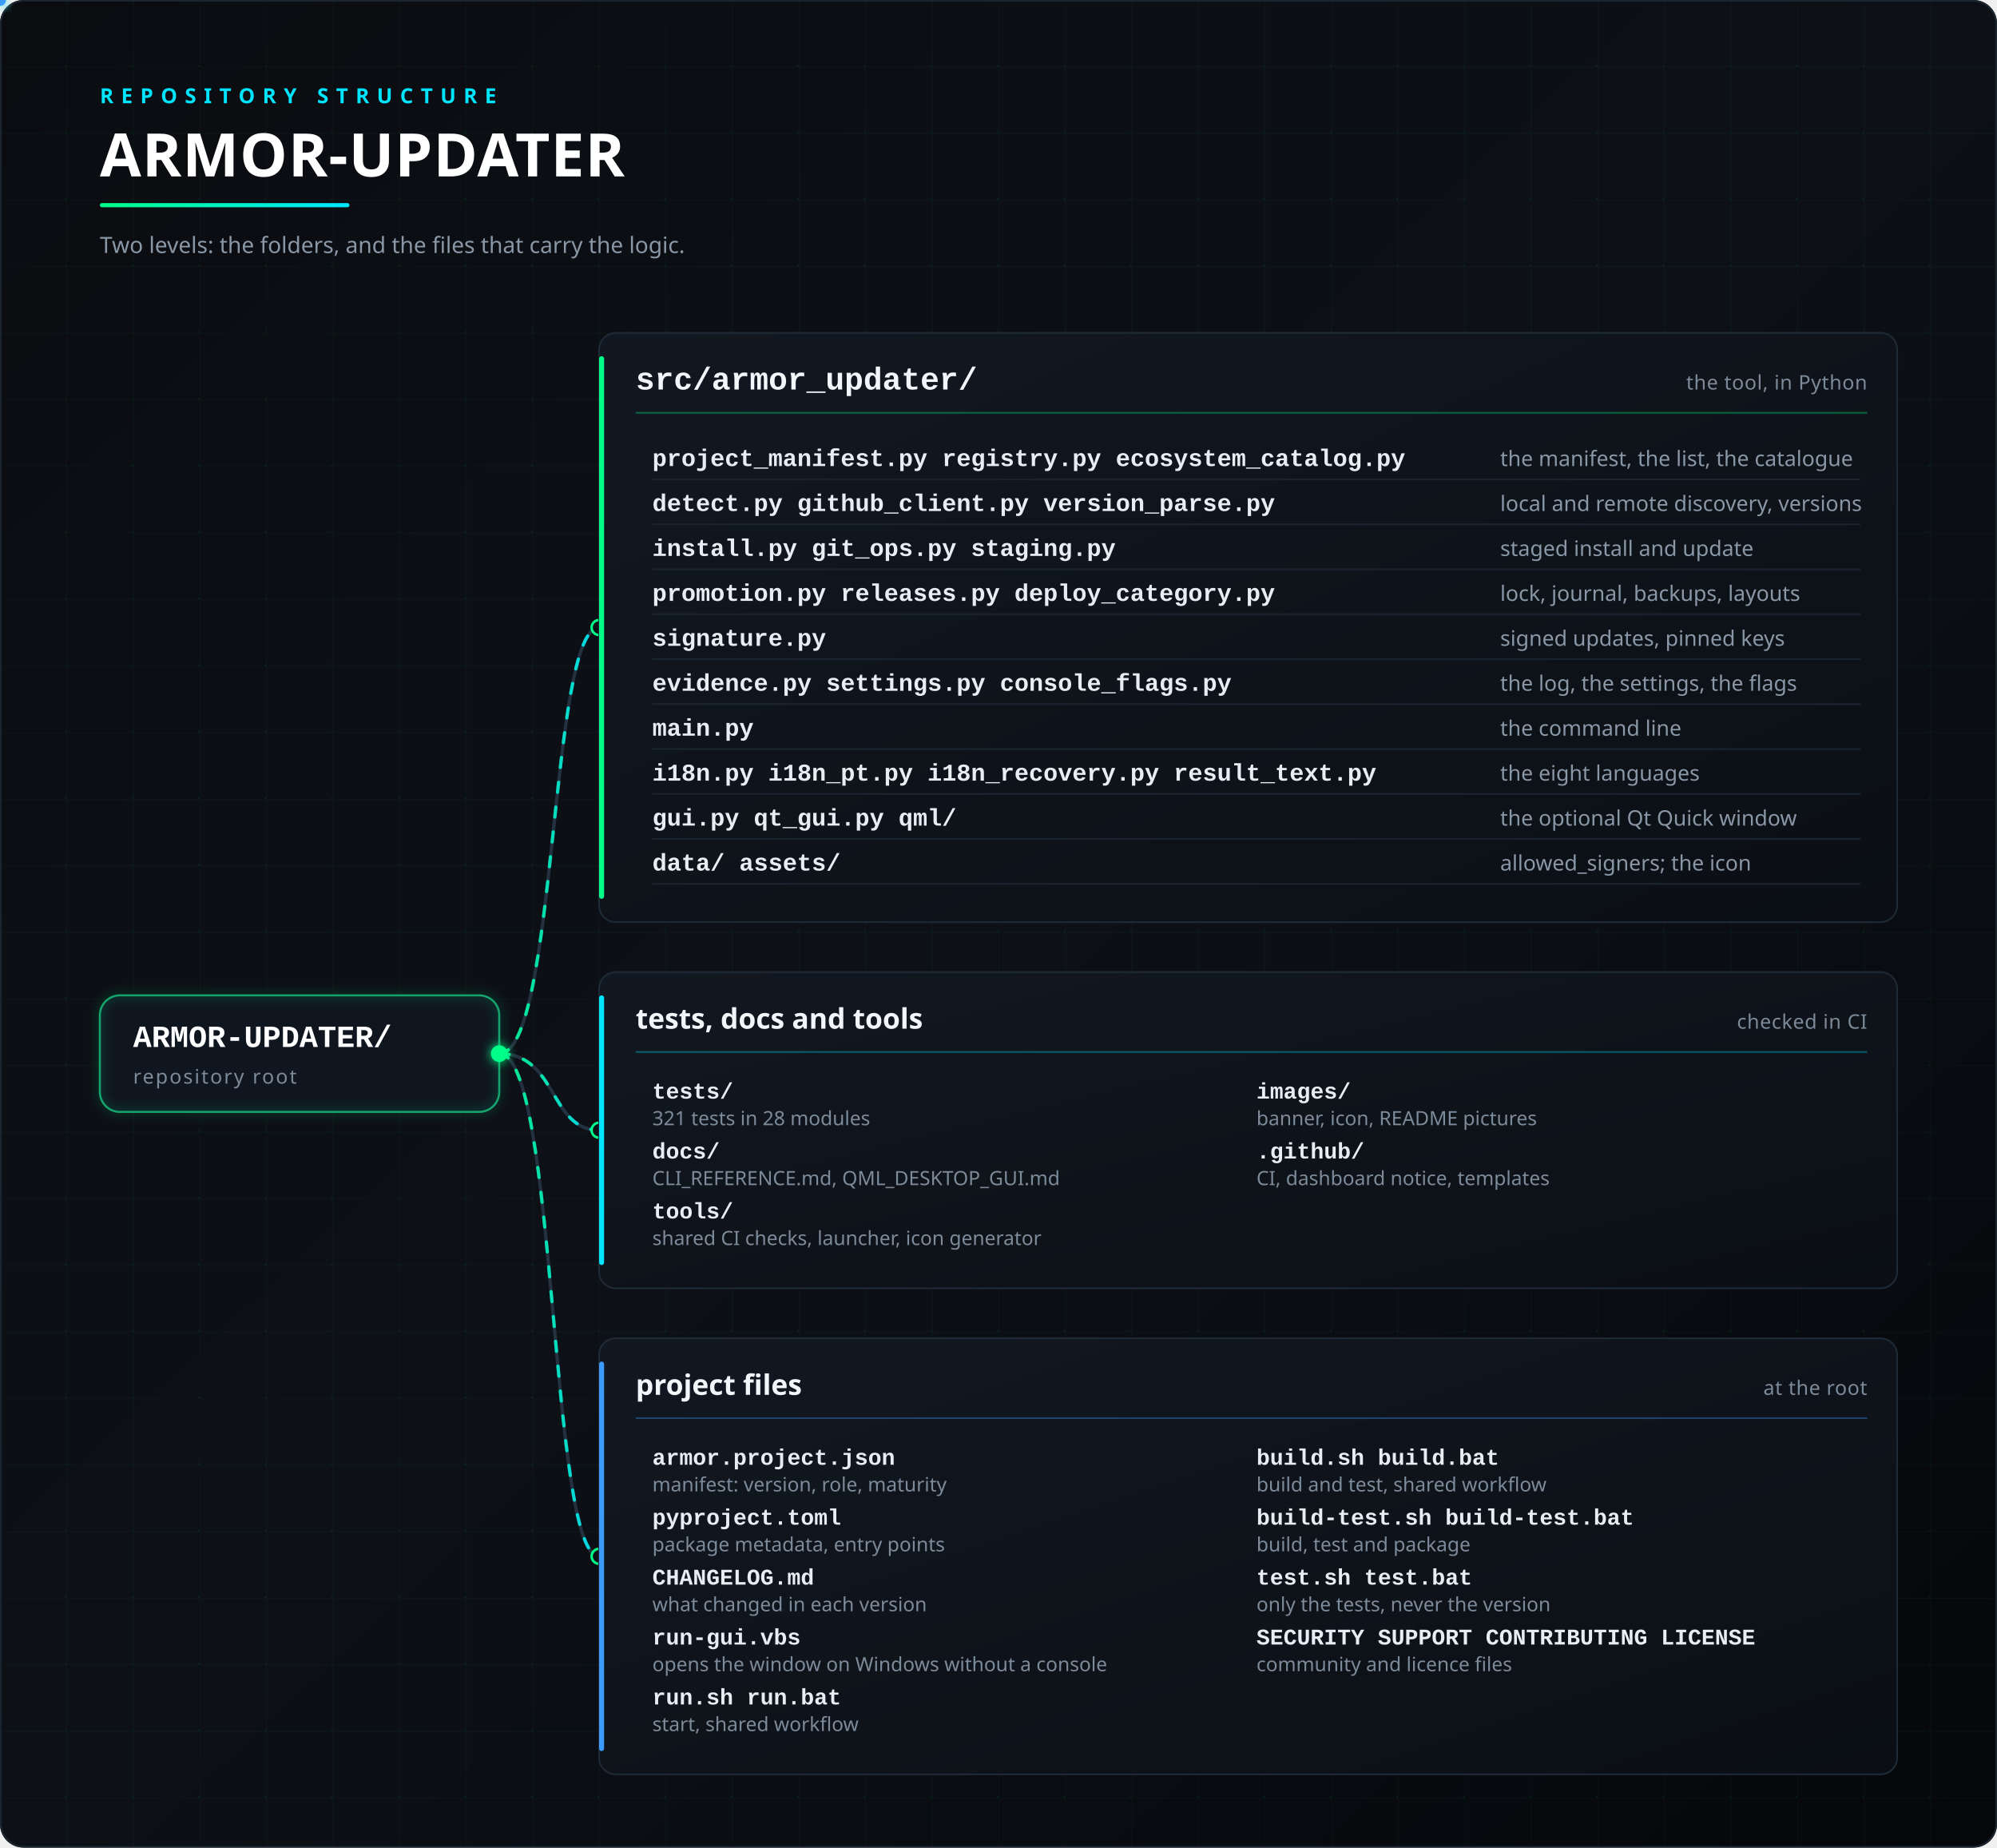
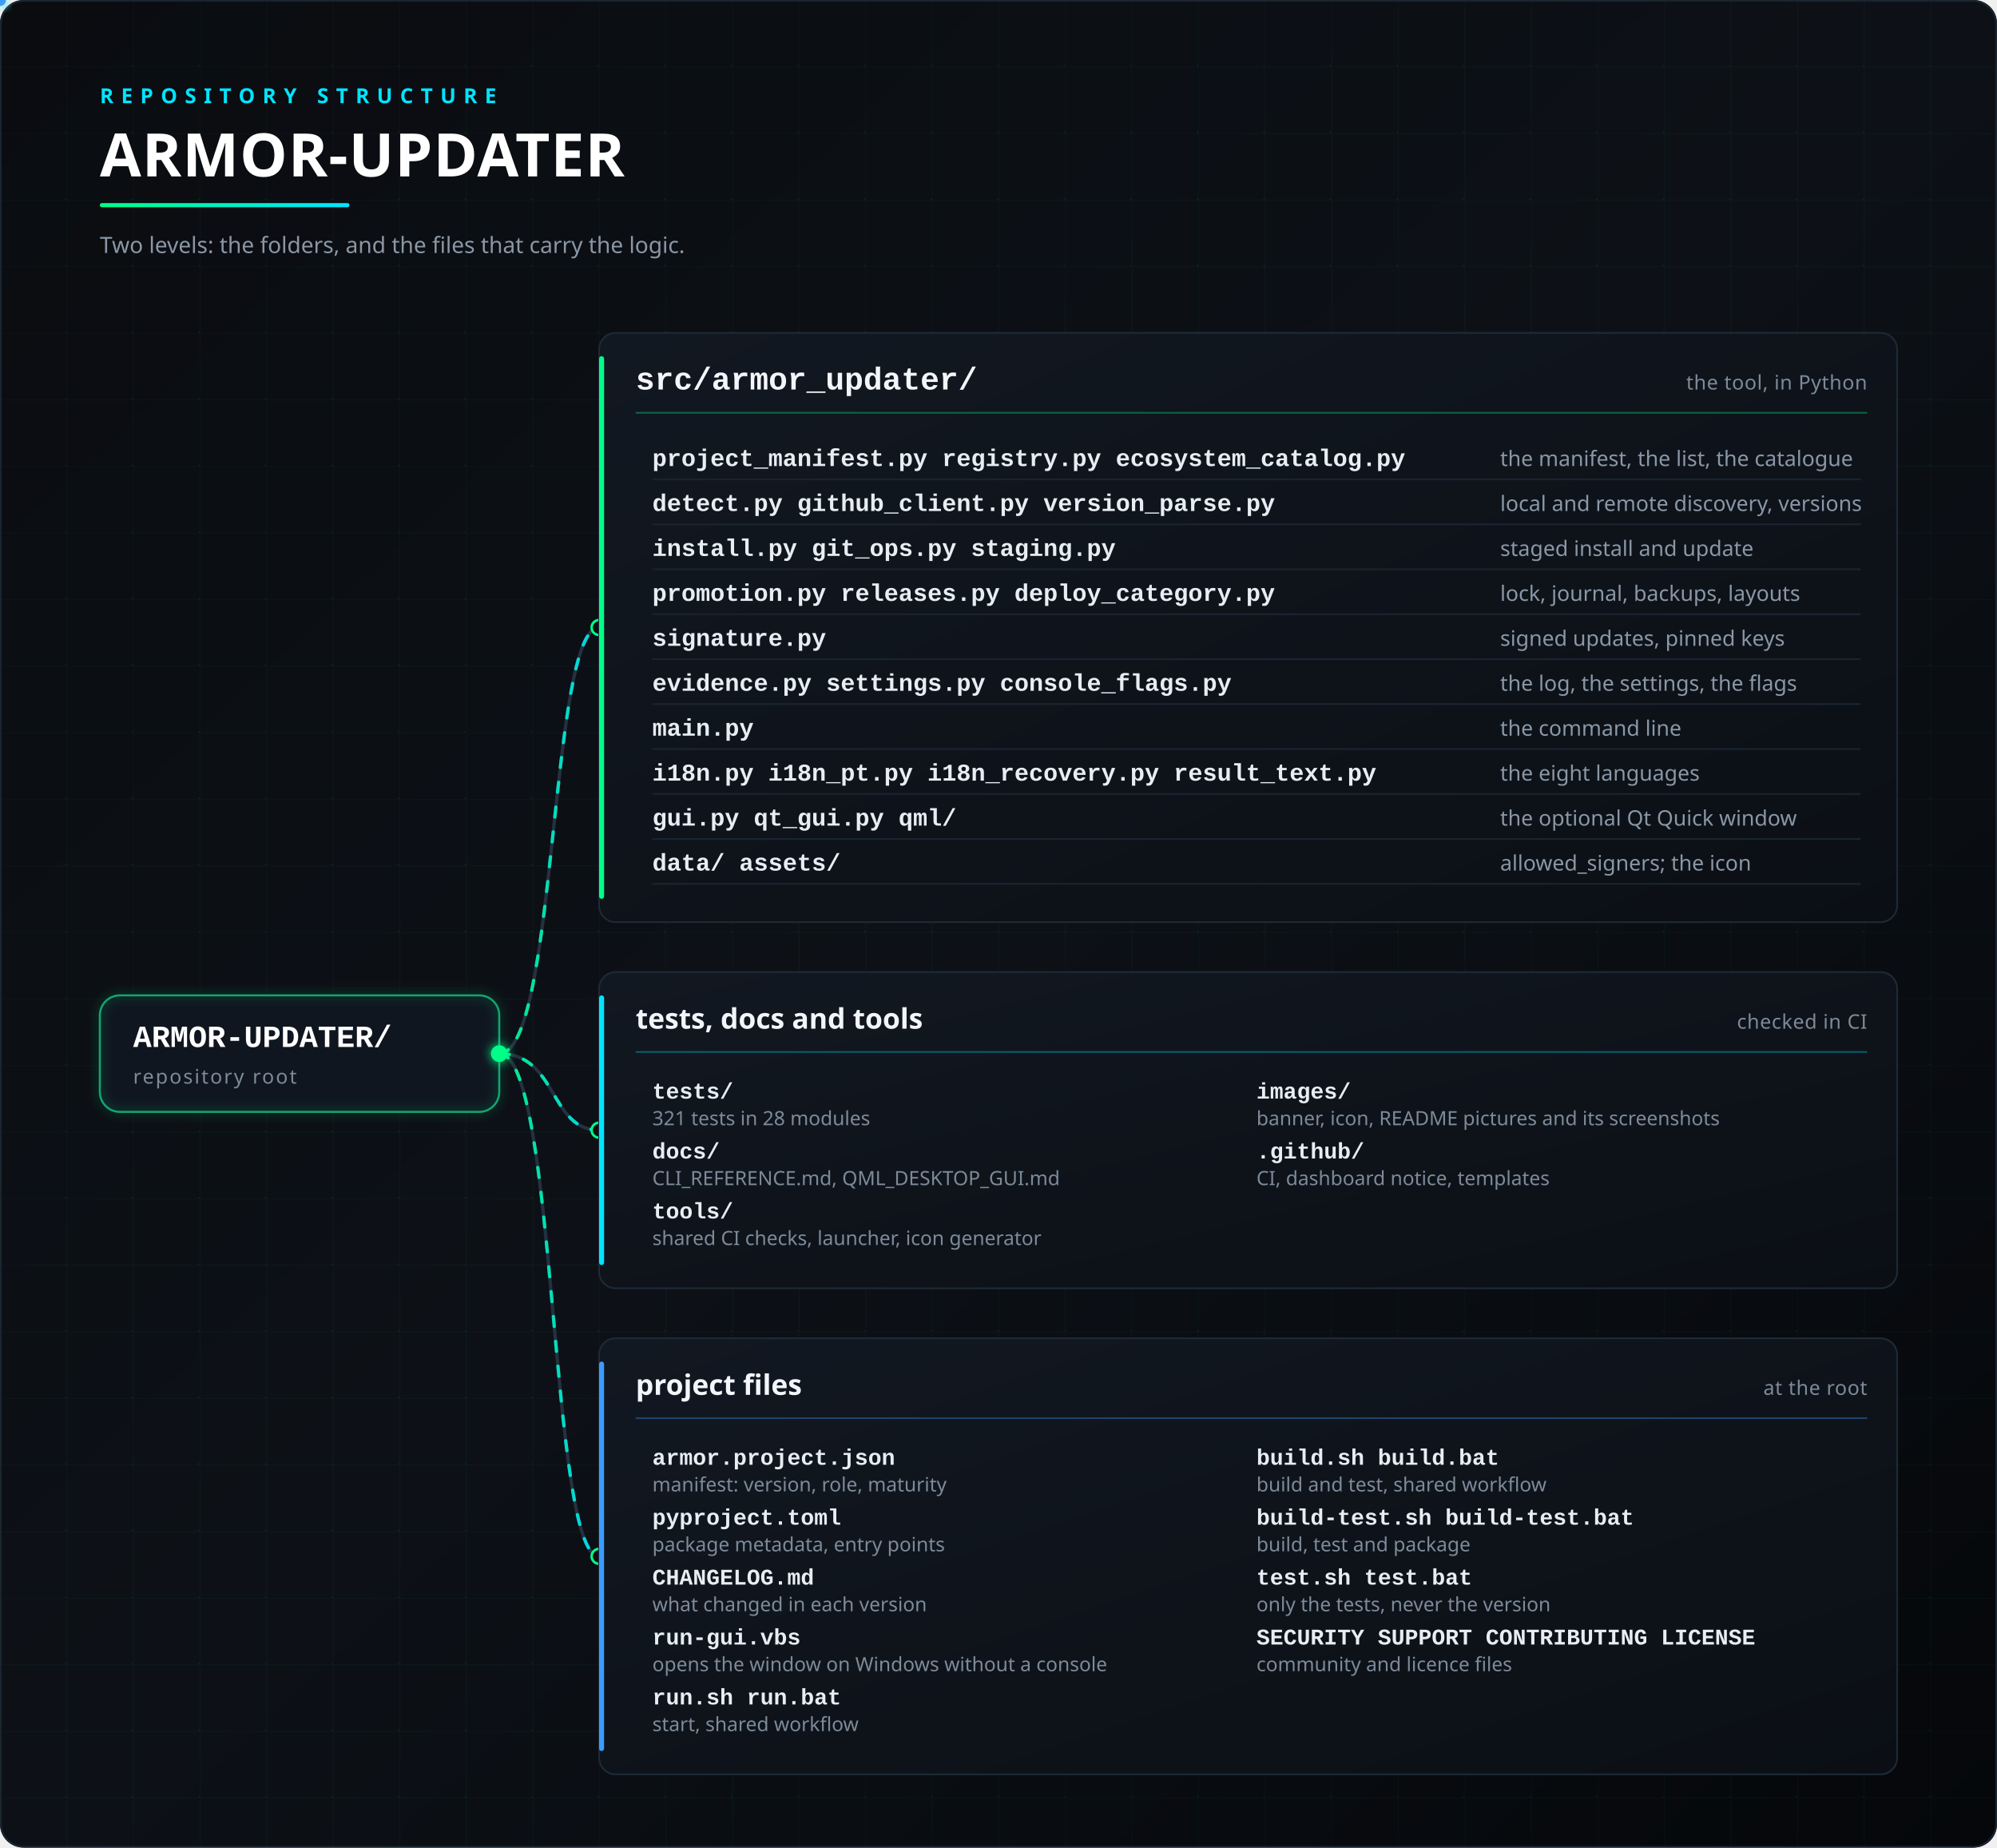
<svg xmlns="http://www.w3.org/2000/svg" viewBox="0 0 1200 1110" width="100%" role="img" aria-labelledby="t d">
  <defs>
    <linearGradient id="bg" x1="0" y1="0" x2="1" y2="1">
      <stop offset="0" stop-color="#0A0C10" />
      <stop offset="0.5" stop-color="#0D1117" />
      <stop offset="1" stop-color="#05070A" />
    </linearGradient>
    <linearGradient id="card" x1="0" y1="0" x2="1" y2="1">
      <stop offset="0" stop-color="#121821" />
      <stop offset="1" stop-color="#0B0F15" />
    </linearGradient>
    <linearGradient id="line" x1="0" y1="0" x2="1" y2="0">
      <stop offset="0" stop-color="#00FF88" />
      <stop offset="1" stop-color="#00E5FF" />
    </linearGradient>
    <filter id="glow" x="-50%" y="-50%" width="200%" height="200%">
      <feGaussianBlur stdDeviation="3" result="b" />
      <feMerge>
        <feMergeNode in="b" />
        <feMergeNode in="SourceGraphic" />
      </feMerge>
    </filter>
    <pattern id="grid" width="40" height="40" patternUnits="userSpaceOnUse">
      <path d="M40 0H0V40" fill="none" stroke="#00FF88" stroke-opacity="0.035" />
      <circle cx="40" cy="40" r="1" fill="#00FF88" fill-opacity="0.09" />
    </pattern>
  </defs>
  <rect width="1200" height="1110" rx="14" fill="url(#bg)" />
  <rect width="1200" height="1110" rx="14" fill="url(#grid)" />
  <rect x="0.5" y="0.5" width="1199" height="1109" rx="14" fill="none" stroke="#1B2530" />
  <text x="60" y="62" font-family="'Segoe UI','Noto Sans','Noto Sans CJK SC','Microsoft YaHei','Yu Gothic','Helvetica Neue',Helvetica,Arial,sans-serif" font-size="12.5" font-weight="600" fill="#00E5FF" text-anchor="start" letter-spacing="4.5">REPOSITORY STRUCTURE</text>
  <text x="60" y="106" font-family="'Segoe UI','Noto Sans','Noto Sans CJK SC','Microsoft YaHei','Yu Gothic','Helvetica Neue',Helvetica,Arial,sans-serif" font-size="36" font-weight="700" fill="#FFFFFF" text-anchor="start" letter-spacing="0.5">ARMOR-UPDATER</text>
  <rect x="60" y="122" width="150" height="2.5" rx="1.25" fill="url(#line)">
    <animate attributeName="width" values="40;150;150" keyTimes="0;0.4;1" dur="3s" repeatCount="indefinite" />
  </rect>
  <text x="60" y="152" font-family="'Segoe UI','Noto Sans','Noto Sans CJK SC','Microsoft YaHei','Yu Gothic','Helvetica Neue',Helvetica,Arial,sans-serif" font-size="13.5" font-weight="400" fill="#8A97A6" text-anchor="start">Two levels: the folders, and the files that carry the logic.</text>
  <path id="c0" d="M300,633 C335,633 330,377 360,377" fill="none" stroke="#243140" stroke-width="2" />
  <path d="M300,633 C335,633 330,377 360,377" fill="none" stroke="url(#line)" stroke-width="2" stroke-linecap="round" stroke-dasharray="6 9" opacity="0.9">
    <animate attributeName="stroke-dashoffset" from="0" to="-30" dur="1.6s" repeatCount="indefinite" />
  </path>
  <circle cx="360" cy="377" r="4.5" fill="#0D1117" stroke="#00FF88" stroke-width="1.5" />
  <path id="c1" d="M300,633 C335,633 330,679 360,679" fill="none" stroke="#243140" stroke-width="2" />
  <path d="M300,633 C335,633 330,679 360,679" fill="none" stroke="url(#line)" stroke-width="2" stroke-linecap="round" stroke-dasharray="6 9" opacity="0.9">
    <animate attributeName="stroke-dashoffset" from="0" to="-30" dur="1.6s" repeatCount="indefinite" />
  </path>
  <circle cx="360" cy="679" r="4.5" fill="#0D1117" stroke="#00FF88" stroke-width="1.5" />
  <path id="c2" d="M300,633 C335,633 330,935 360,935" fill="none" stroke="#243140" stroke-width="2" />
  <path d="M300,633 C335,633 330,935 360,935" fill="none" stroke="url(#line)" stroke-width="2" stroke-linecap="round" stroke-dasharray="6 9" opacity="0.9">
    <animate attributeName="stroke-dashoffset" from="0" to="-30" dur="1.6s" repeatCount="indefinite" />
  </path>
  <circle cx="360" cy="935" r="4.5" fill="#0D1117" stroke="#00FF88" stroke-width="1.5" />
  <circle r="3.5" fill="#00FF88" filter="url(#glow)">
    <animateMotion dur="3.4s" repeatCount="indefinite">
      <mpath href="#c0" />
    </animateMotion>
  </circle>
  <circle r="3.5" fill="#00E5FF" filter="url(#glow)">
    <animateMotion dur="4.2s" repeatCount="indefinite">
      <mpath href="#c1" />
    </animateMotion>
  </circle>
  <circle r="3.5" fill="#3D9BFF" filter="url(#glow)">
    <animateMotion dur="5.0s" repeatCount="indefinite">
      <mpath href="#c2" />
    </animateMotion>
  </circle>
  <rect x="60" y="598" width="240" height="70" rx="12" fill="#0F1620" stroke="#2A3A4C" stroke-width="1.2" />
  <rect x="60" y="598" width="240" height="70" rx="12" fill="none" stroke="#00FF88" stroke-opacity="0.5" stroke-width="1.2" filter="url(#glow)">
    <animate attributeName="stroke-opacity" values="0.15;0.6;0.15" dur="3.6s" repeatCount="indefinite" />
  </rect>
  <text x="80" y="629" font-family="'JetBrains Mono','Cascadia Code','SFMono-Regular',Consolas,'Liberation Mono',monospace" font-size="18.5" font-weight="700" fill="#FFFFFF" text-anchor="start">ARMOR-UPDATER/</text>
  <text x="80" y="651" font-family="'Segoe UI','Noto Sans','Noto Sans CJK SC','Microsoft YaHei','Yu Gothic','Helvetica Neue',Helvetica,Arial,sans-serif" font-size="12" font-weight="400" fill="#7D8A99" text-anchor="start" letter-spacing="1">repository root</text>
  <circle cx="300" cy="633" r="5" fill="#00FF88" filter="url(#glow)" />
  <rect x="360" y="200" width="780" height="354" rx="10" fill="url(#card)" stroke="#1E2A36" stroke-width="1" />
  <rect x="360" y="214" width="3" height="326" rx="1.5" fill="#00FF88">
    <animate attributeName="opacity" values="0.55;1;0.55" dur="4s" begin="0s" repeatCount="indefinite" />
  </rect>
  <text x="382" y="234" font-family="'JetBrains Mono','Cascadia Code','SFMono-Regular',Consolas,'Liberation Mono',monospace" font-size="19" font-weight="700" fill="#F2F6FA" text-anchor="start">src/armor_updater/</text>
  <text x="1122" y="234" font-family="'Segoe UI','Noto Sans','Noto Sans CJK SC','Microsoft YaHei','Yu Gothic','Helvetica Neue',Helvetica,Arial,sans-serif" font-size="12" font-weight="400" fill="#7D8A99" text-anchor="end" letter-spacing="0.3">the tool, in Python</text>
  <line x1="382" y1="248" x2="1122" y2="248" stroke="#00FF88" stroke-opacity="0.35" stroke-width="1" />
  <text x="392" y="280" font-family="'JetBrains Mono','Cascadia Code','SFMono-Regular',Consolas,'Liberation Mono',monospace" font-size="14.5" font-weight="600" fill="#E6EDF3" text-anchor="start">project_manifest.py  registry.py  ecosystem_catalog.py</text>
  <text x="901.46" y="280" font-family="'Segoe UI','Noto Sans','Noto Sans CJK SC','Microsoft YaHei','Yu Gothic','Helvetica Neue',Helvetica,Arial,sans-serif" font-size="12.8" font-weight="400" fill="#8A97A6" text-anchor="start">the manifest, the list, the catalogue</text>
  <line x1="392" y1="288" x2="1118" y2="288" stroke="#1A2430" stroke-width="1" />
  <text x="392" y="307" font-family="'JetBrains Mono','Cascadia Code','SFMono-Regular',Consolas,'Liberation Mono',monospace" font-size="14.5" font-weight="600" fill="#E6EDF3" text-anchor="start">detect.py  github_client.py  version_parse.py</text>
  <text x="901.46" y="307" font-family="'Segoe UI','Noto Sans','Noto Sans CJK SC','Microsoft YaHei','Yu Gothic','Helvetica Neue',Helvetica,Arial,sans-serif" font-size="12.8" font-weight="400" fill="#8A97A6" text-anchor="start">local and remote discovery, versions</text>
  <line x1="392" y1="315" x2="1118" y2="315" stroke="#1A2430" stroke-width="1" />
  <text x="392" y="334" font-family="'JetBrains Mono','Cascadia Code','SFMono-Regular',Consolas,'Liberation Mono',monospace" font-size="14.5" font-weight="600" fill="#E6EDF3" text-anchor="start">install.py  git_ops.py  staging.py</text>
  <text x="901.46" y="334" font-family="'Segoe UI','Noto Sans','Noto Sans CJK SC','Microsoft YaHei','Yu Gothic','Helvetica Neue',Helvetica,Arial,sans-serif" font-size="12.8" font-weight="400" fill="#8A97A6" text-anchor="start">staged install and update</text>
  <line x1="392" y1="342" x2="1118" y2="342" stroke="#1A2430" stroke-width="1" />
  <text x="392" y="361" font-family="'JetBrains Mono','Cascadia Code','SFMono-Regular',Consolas,'Liberation Mono',monospace" font-size="14.5" font-weight="600" fill="#E6EDF3" text-anchor="start">promotion.py  releases.py  deploy_category.py</text>
  <text x="901.46" y="361" font-family="'Segoe UI','Noto Sans','Noto Sans CJK SC','Microsoft YaHei','Yu Gothic','Helvetica Neue',Helvetica,Arial,sans-serif" font-size="12.8" font-weight="400" fill="#8A97A6" text-anchor="start">lock, journal, backups, layouts</text>
  <line x1="392" y1="369" x2="1118" y2="369" stroke="#1A2430" stroke-width="1" />
  <text x="392" y="388" font-family="'JetBrains Mono','Cascadia Code','SFMono-Regular',Consolas,'Liberation Mono',monospace" font-size="14.5" font-weight="600" fill="#E6EDF3" text-anchor="start">signature.py</text>
  <text x="901.46" y="388" font-family="'Segoe UI','Noto Sans','Noto Sans CJK SC','Microsoft YaHei','Yu Gothic','Helvetica Neue',Helvetica,Arial,sans-serif" font-size="12.8" font-weight="400" fill="#8A97A6" text-anchor="start">signed updates, pinned keys</text>
  <line x1="392" y1="396" x2="1118" y2="396" stroke="#1A2430" stroke-width="1" />
  <text x="392" y="415" font-family="'JetBrains Mono','Cascadia Code','SFMono-Regular',Consolas,'Liberation Mono',monospace" font-size="14.5" font-weight="600" fill="#E6EDF3" text-anchor="start">evidence.py  settings.py  console_flags.py</text>
  <text x="901.46" y="415" font-family="'Segoe UI','Noto Sans','Noto Sans CJK SC','Microsoft YaHei','Yu Gothic','Helvetica Neue',Helvetica,Arial,sans-serif" font-size="12.8" font-weight="400" fill="#8A97A6" text-anchor="start">the log, the settings, the flags</text>
  <line x1="392" y1="423" x2="1118" y2="423" stroke="#1A2430" stroke-width="1" />
  <text x="392" y="442" font-family="'JetBrains Mono','Cascadia Code','SFMono-Regular',Consolas,'Liberation Mono',monospace" font-size="14.5" font-weight="600" fill="#E6EDF3" text-anchor="start">main.py</text>
  <text x="901.46" y="442" font-family="'Segoe UI','Noto Sans','Noto Sans CJK SC','Microsoft YaHei','Yu Gothic','Helvetica Neue',Helvetica,Arial,sans-serif" font-size="12.8" font-weight="400" fill="#8A97A6" text-anchor="start">the command line</text>
  <line x1="392" y1="450" x2="1118" y2="450" stroke="#1A2430" stroke-width="1" />
  <text x="392" y="469" font-family="'JetBrains Mono','Cascadia Code','SFMono-Regular',Consolas,'Liberation Mono',monospace" font-size="14.5" font-weight="600" fill="#E6EDF3" text-anchor="start">i18n.py  i18n_pt.py  i18n_recovery.py  result_text.py</text>
  <text x="901.46" y="469" font-family="'Segoe UI','Noto Sans','Noto Sans CJK SC','Microsoft YaHei','Yu Gothic','Helvetica Neue',Helvetica,Arial,sans-serif" font-size="12.8" font-weight="400" fill="#8A97A6" text-anchor="start">the eight languages</text>
  <line x1="392" y1="477" x2="1118" y2="477" stroke="#1A2430" stroke-width="1" />
  <text x="392" y="496" font-family="'JetBrains Mono','Cascadia Code','SFMono-Regular',Consolas,'Liberation Mono',monospace" font-size="14.5" font-weight="600" fill="#E6EDF3" text-anchor="start">gui.py  qt_gui.py  qml/</text>
  <text x="901.46" y="496" font-family="'Segoe UI','Noto Sans','Noto Sans CJK SC','Microsoft YaHei','Yu Gothic','Helvetica Neue',Helvetica,Arial,sans-serif" font-size="12.8" font-weight="400" fill="#8A97A6" text-anchor="start">the optional Qt Quick window</text>
  <line x1="392" y1="504" x2="1118" y2="504" stroke="#1A2430" stroke-width="1" />
  <text x="392" y="523" font-family="'JetBrains Mono','Cascadia Code','SFMono-Regular',Consolas,'Liberation Mono',monospace" font-size="14.5" font-weight="600" fill="#E6EDF3" text-anchor="start">data/  assets/</text>
  <text x="901.46" y="523" font-family="'Segoe UI','Noto Sans','Noto Sans CJK SC','Microsoft YaHei','Yu Gothic','Helvetica Neue',Helvetica,Arial,sans-serif" font-size="12.8" font-weight="400" fill="#8A97A6" text-anchor="start">allowed_signers; the icon</text>
  <line x1="392" y1="531" x2="1118" y2="531" stroke="#1A2430" stroke-width="1" />
  <rect x="360" y="584" width="780" height="190" rx="10" fill="url(#card)" stroke="#1E2A36" stroke-width="1" />
  <rect x="360" y="598" width="3" height="162" rx="1.5" fill="#00E5FF">
    <animate attributeName="opacity" values="0.55;1;0.55" dur="4s" begin="0.6s" repeatCount="indefinite" />
  </rect>
  <text x="382" y="618" font-family="'Segoe UI','Noto Sans','Noto Sans CJK SC','Microsoft YaHei','Yu Gothic','Helvetica Neue',Helvetica,Arial,sans-serif" font-size="17" font-weight="700" fill="#F2F6FA" text-anchor="start">tests, docs and tools</text>
  <text x="1122" y="618" font-family="'Segoe UI','Noto Sans','Noto Sans CJK SC','Microsoft YaHei','Yu Gothic','Helvetica Neue',Helvetica,Arial,sans-serif" font-size="12" font-weight="400" fill="#7D8A99" text-anchor="end" letter-spacing="0.3">checked in CI</text>
  <line x1="382" y1="632" x2="1122" y2="632" stroke="#00E5FF" stroke-opacity="0.35" stroke-width="1" />
  <text x="392" y="660" font-family="'JetBrains Mono','Cascadia Code','SFMono-Regular',Consolas,'Liberation Mono',monospace" font-size="13.5" font-weight="600" fill="#E6EDF3" text-anchor="start">tests/</text>
  <text x="392" y="676" font-family="'Segoe UI','Noto Sans','Noto Sans CJK SC','Microsoft YaHei','Yu Gothic','Helvetica Neue',Helvetica,Arial,sans-serif" font-size="11.8" font-weight="400" fill="#7D8A99" text-anchor="start">321 tests in 28 modules</text>
  <text x="392" y="696" font-family="'JetBrains Mono','Cascadia Code','SFMono-Regular',Consolas,'Liberation Mono',monospace" font-size="13.5" font-weight="600" fill="#E6EDF3" text-anchor="start">docs/</text>
  <text x="392" y="712" font-family="'Segoe UI','Noto Sans','Noto Sans CJK SC','Microsoft YaHei','Yu Gothic','Helvetica Neue',Helvetica,Arial,sans-serif" font-size="11.8" font-weight="400" fill="#7D8A99" text-anchor="start">CLI_REFERENCE.md, QML_DESKTOP_GUI.md</text>
  <text x="392" y="732" font-family="'JetBrains Mono','Cascadia Code','SFMono-Regular',Consolas,'Liberation Mono',monospace" font-size="13.5" font-weight="600" fill="#E6EDF3" text-anchor="start">tools/</text>
  <text x="392" y="748" font-family="'Segoe UI','Noto Sans','Noto Sans CJK SC','Microsoft YaHei','Yu Gothic','Helvetica Neue',Helvetica,Arial,sans-serif" font-size="11.8" font-weight="400" fill="#7D8A99" text-anchor="start">shared CI checks, launcher, icon generator</text>
  <text x="755" y="660" font-family="'JetBrains Mono','Cascadia Code','SFMono-Regular',Consolas,'Liberation Mono',monospace" font-size="13.5" font-weight="600" fill="#E6EDF3" text-anchor="start">images/</text>
-   <text x="755" y="676" font-family="'Segoe UI','Noto Sans','Noto Sans CJK SC','Microsoft YaHei','Yu Gothic','Helvetica Neue',Helvetica,Arial,sans-serif" font-size="11.8" font-weight="400" fill="#7D8A99" text-anchor="start">banner, icon, README pictures</text>
+   <text x="755" y="676" font-family="'Segoe UI','Noto Sans','Noto Sans CJK SC','Microsoft YaHei','Yu Gothic','Helvetica Neue',Helvetica,Arial,sans-serif" font-size="11.8" font-weight="400" fill="#7D8A99" text-anchor="start">banner, icon, README pictures and its screenshots</text>
  <text x="755" y="696" font-family="'JetBrains Mono','Cascadia Code','SFMono-Regular',Consolas,'Liberation Mono',monospace" font-size="13.5" font-weight="600" fill="#E6EDF3" text-anchor="start">.github/</text>
  <text x="755" y="712" font-family="'Segoe UI','Noto Sans','Noto Sans CJK SC','Microsoft YaHei','Yu Gothic','Helvetica Neue',Helvetica,Arial,sans-serif" font-size="11.8" font-weight="400" fill="#7D8A99" text-anchor="start">CI, dashboard notice, templates</text>
  <rect x="360" y="804" width="780" height="262" rx="10" fill="url(#card)" stroke="#1E2A36" stroke-width="1" />
  <rect x="360" y="818" width="3" height="234" rx="1.5" fill="#3D9BFF">
    <animate attributeName="opacity" values="0.55;1;0.55" dur="4s" begin="1.2s" repeatCount="indefinite" />
  </rect>
  <text x="382" y="838" font-family="'Segoe UI','Noto Sans','Noto Sans CJK SC','Microsoft YaHei','Yu Gothic','Helvetica Neue',Helvetica,Arial,sans-serif" font-size="17" font-weight="700" fill="#F2F6FA" text-anchor="start">project files</text>
  <text x="1122" y="838" font-family="'Segoe UI','Noto Sans','Noto Sans CJK SC','Microsoft YaHei','Yu Gothic','Helvetica Neue',Helvetica,Arial,sans-serif" font-size="12" font-weight="400" fill="#7D8A99" text-anchor="end" letter-spacing="0.3">at the root</text>
  <line x1="382" y1="852" x2="1122" y2="852" stroke="#3D9BFF" stroke-opacity="0.35" stroke-width="1" />
  <text x="392" y="880" font-family="'JetBrains Mono','Cascadia Code','SFMono-Regular',Consolas,'Liberation Mono',monospace" font-size="13.5" font-weight="600" fill="#E6EDF3" text-anchor="start">armor.project.json</text>
  <text x="392" y="896" font-family="'Segoe UI','Noto Sans','Noto Sans CJK SC','Microsoft YaHei','Yu Gothic','Helvetica Neue',Helvetica,Arial,sans-serif" font-size="11.8" font-weight="400" fill="#7D8A99" text-anchor="start">manifest: version, role, maturity</text>
  <text x="392" y="916" font-family="'JetBrains Mono','Cascadia Code','SFMono-Regular',Consolas,'Liberation Mono',monospace" font-size="13.5" font-weight="600" fill="#E6EDF3" text-anchor="start">pyproject.toml</text>
  <text x="392" y="932" font-family="'Segoe UI','Noto Sans','Noto Sans CJK SC','Microsoft YaHei','Yu Gothic','Helvetica Neue',Helvetica,Arial,sans-serif" font-size="11.8" font-weight="400" fill="#7D8A99" text-anchor="start">package metadata, entry points</text>
  <text x="392" y="952" font-family="'JetBrains Mono','Cascadia Code','SFMono-Regular',Consolas,'Liberation Mono',monospace" font-size="13.5" font-weight="600" fill="#E6EDF3" text-anchor="start">CHANGELOG.md</text>
  <text x="392" y="968" font-family="'Segoe UI','Noto Sans','Noto Sans CJK SC','Microsoft YaHei','Yu Gothic','Helvetica Neue',Helvetica,Arial,sans-serif" font-size="11.8" font-weight="400" fill="#7D8A99" text-anchor="start">what changed in each version</text>
  <text x="392" y="988" font-family="'JetBrains Mono','Cascadia Code','SFMono-Regular',Consolas,'Liberation Mono',monospace" font-size="13.5" font-weight="600" fill="#E6EDF3" text-anchor="start">run-gui.vbs</text>
  <text x="392" y="1004" font-family="'Segoe UI','Noto Sans','Noto Sans CJK SC','Microsoft YaHei','Yu Gothic','Helvetica Neue',Helvetica,Arial,sans-serif" font-size="11.8" font-weight="400" fill="#7D8A99" text-anchor="start">opens the window on Windows without a console</text>
  <text x="392" y="1024" font-family="'JetBrains Mono','Cascadia Code','SFMono-Regular',Consolas,'Liberation Mono',monospace" font-size="13.5" font-weight="600" fill="#E6EDF3" text-anchor="start">run.sh  run.bat</text>
  <text x="392" y="1040" font-family="'Segoe UI','Noto Sans','Noto Sans CJK SC','Microsoft YaHei','Yu Gothic','Helvetica Neue',Helvetica,Arial,sans-serif" font-size="11.8" font-weight="400" fill="#7D8A99" text-anchor="start">start, shared workflow</text>
  <text x="755" y="880" font-family="'JetBrains Mono','Cascadia Code','SFMono-Regular',Consolas,'Liberation Mono',monospace" font-size="13.5" font-weight="600" fill="#E6EDF3" text-anchor="start">build.sh  build.bat</text>
  <text x="755" y="896" font-family="'Segoe UI','Noto Sans','Noto Sans CJK SC','Microsoft YaHei','Yu Gothic','Helvetica Neue',Helvetica,Arial,sans-serif" font-size="11.8" font-weight="400" fill="#7D8A99" text-anchor="start">build and test, shared workflow</text>
  <text x="755" y="916" font-family="'JetBrains Mono','Cascadia Code','SFMono-Regular',Consolas,'Liberation Mono',monospace" font-size="13.5" font-weight="600" fill="#E6EDF3" text-anchor="start">build-test.sh  build-test.bat</text>
  <text x="755" y="932" font-family="'Segoe UI','Noto Sans','Noto Sans CJK SC','Microsoft YaHei','Yu Gothic','Helvetica Neue',Helvetica,Arial,sans-serif" font-size="11.8" font-weight="400" fill="#7D8A99" text-anchor="start">build, test and package</text>
  <text x="755" y="952" font-family="'JetBrains Mono','Cascadia Code','SFMono-Regular',Consolas,'Liberation Mono',monospace" font-size="13.5" font-weight="600" fill="#E6EDF3" text-anchor="start">test.sh  test.bat</text>
  <text x="755" y="968" font-family="'Segoe UI','Noto Sans','Noto Sans CJK SC','Microsoft YaHei','Yu Gothic','Helvetica Neue',Helvetica,Arial,sans-serif" font-size="11.8" font-weight="400" fill="#7D8A99" text-anchor="start">only the tests, never the version</text>
  <text x="755" y="988" font-family="'JetBrains Mono','Cascadia Code','SFMono-Regular',Consolas,'Liberation Mono',monospace" font-size="13.5" font-weight="600" fill="#E6EDF3" text-anchor="start">SECURITY  SUPPORT  CONTRIBUTING  LICENSE</text>
  <text x="755" y="1004" font-family="'Segoe UI','Noto Sans','Noto Sans CJK SC','Microsoft YaHei','Yu Gothic','Helvetica Neue',Helvetica,Arial,sans-serif" font-size="11.8" font-weight="400" fill="#7D8A99" text-anchor="start">community and licence files</text>
</svg>
